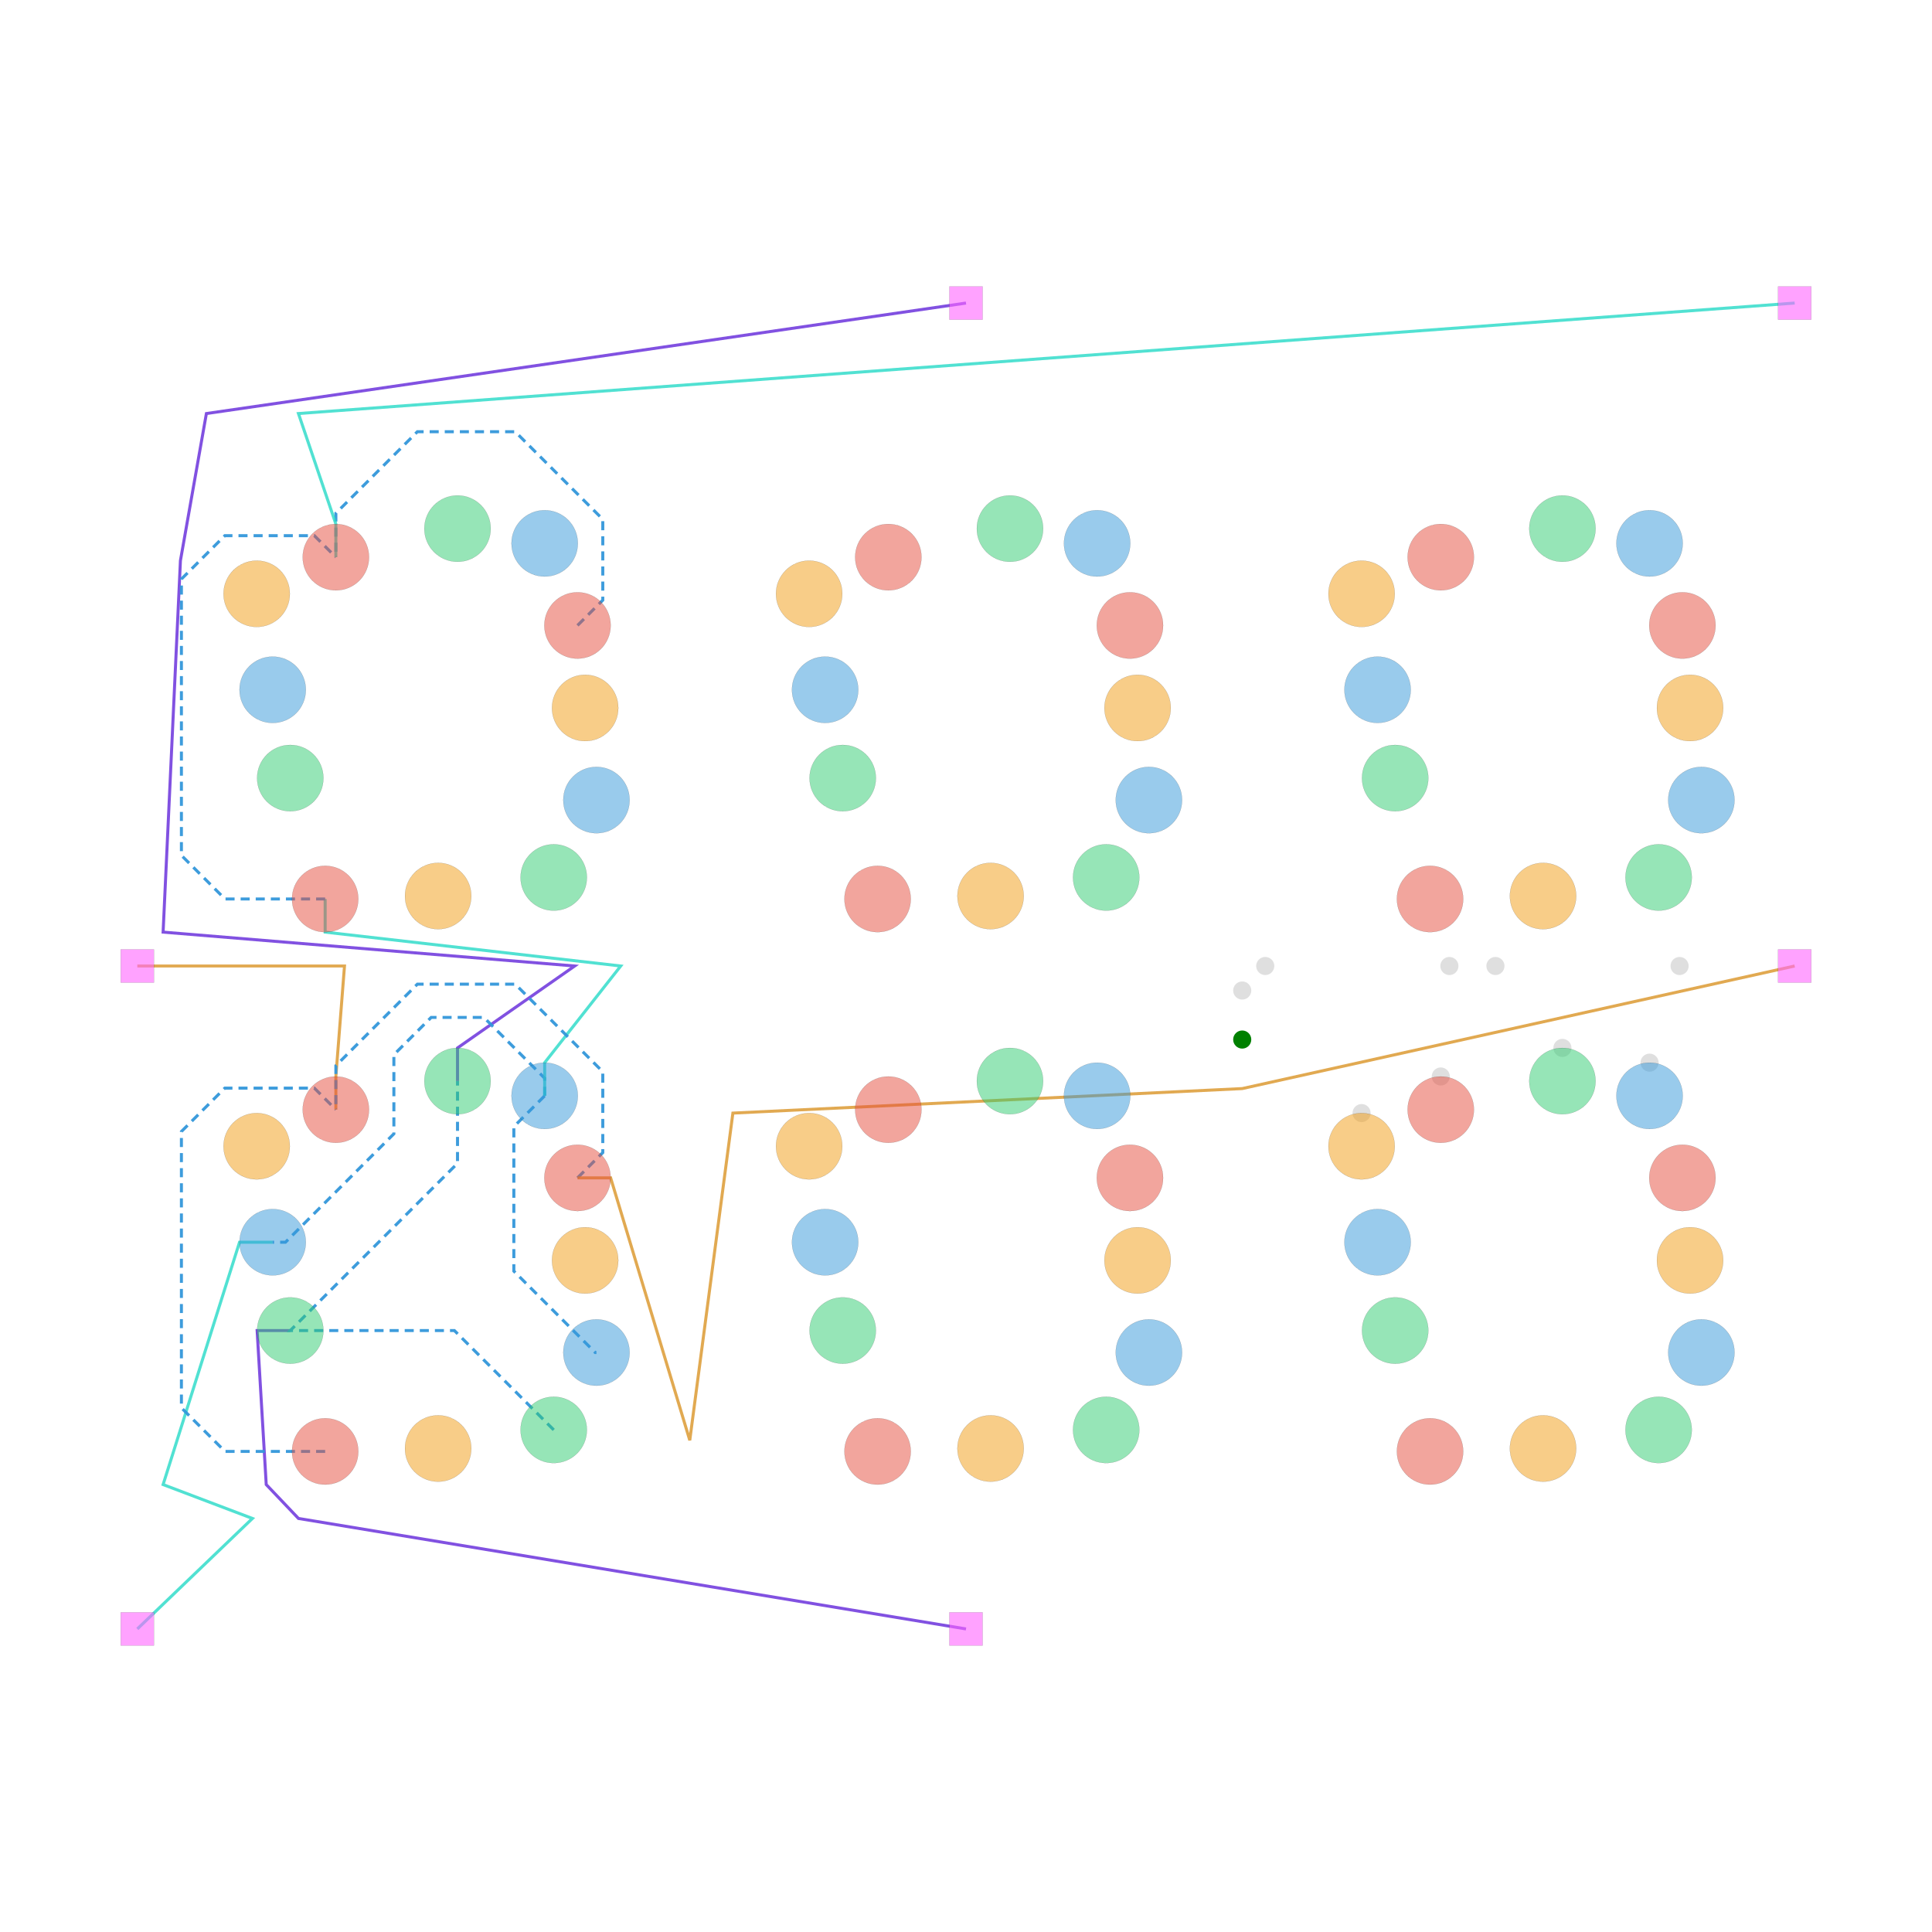
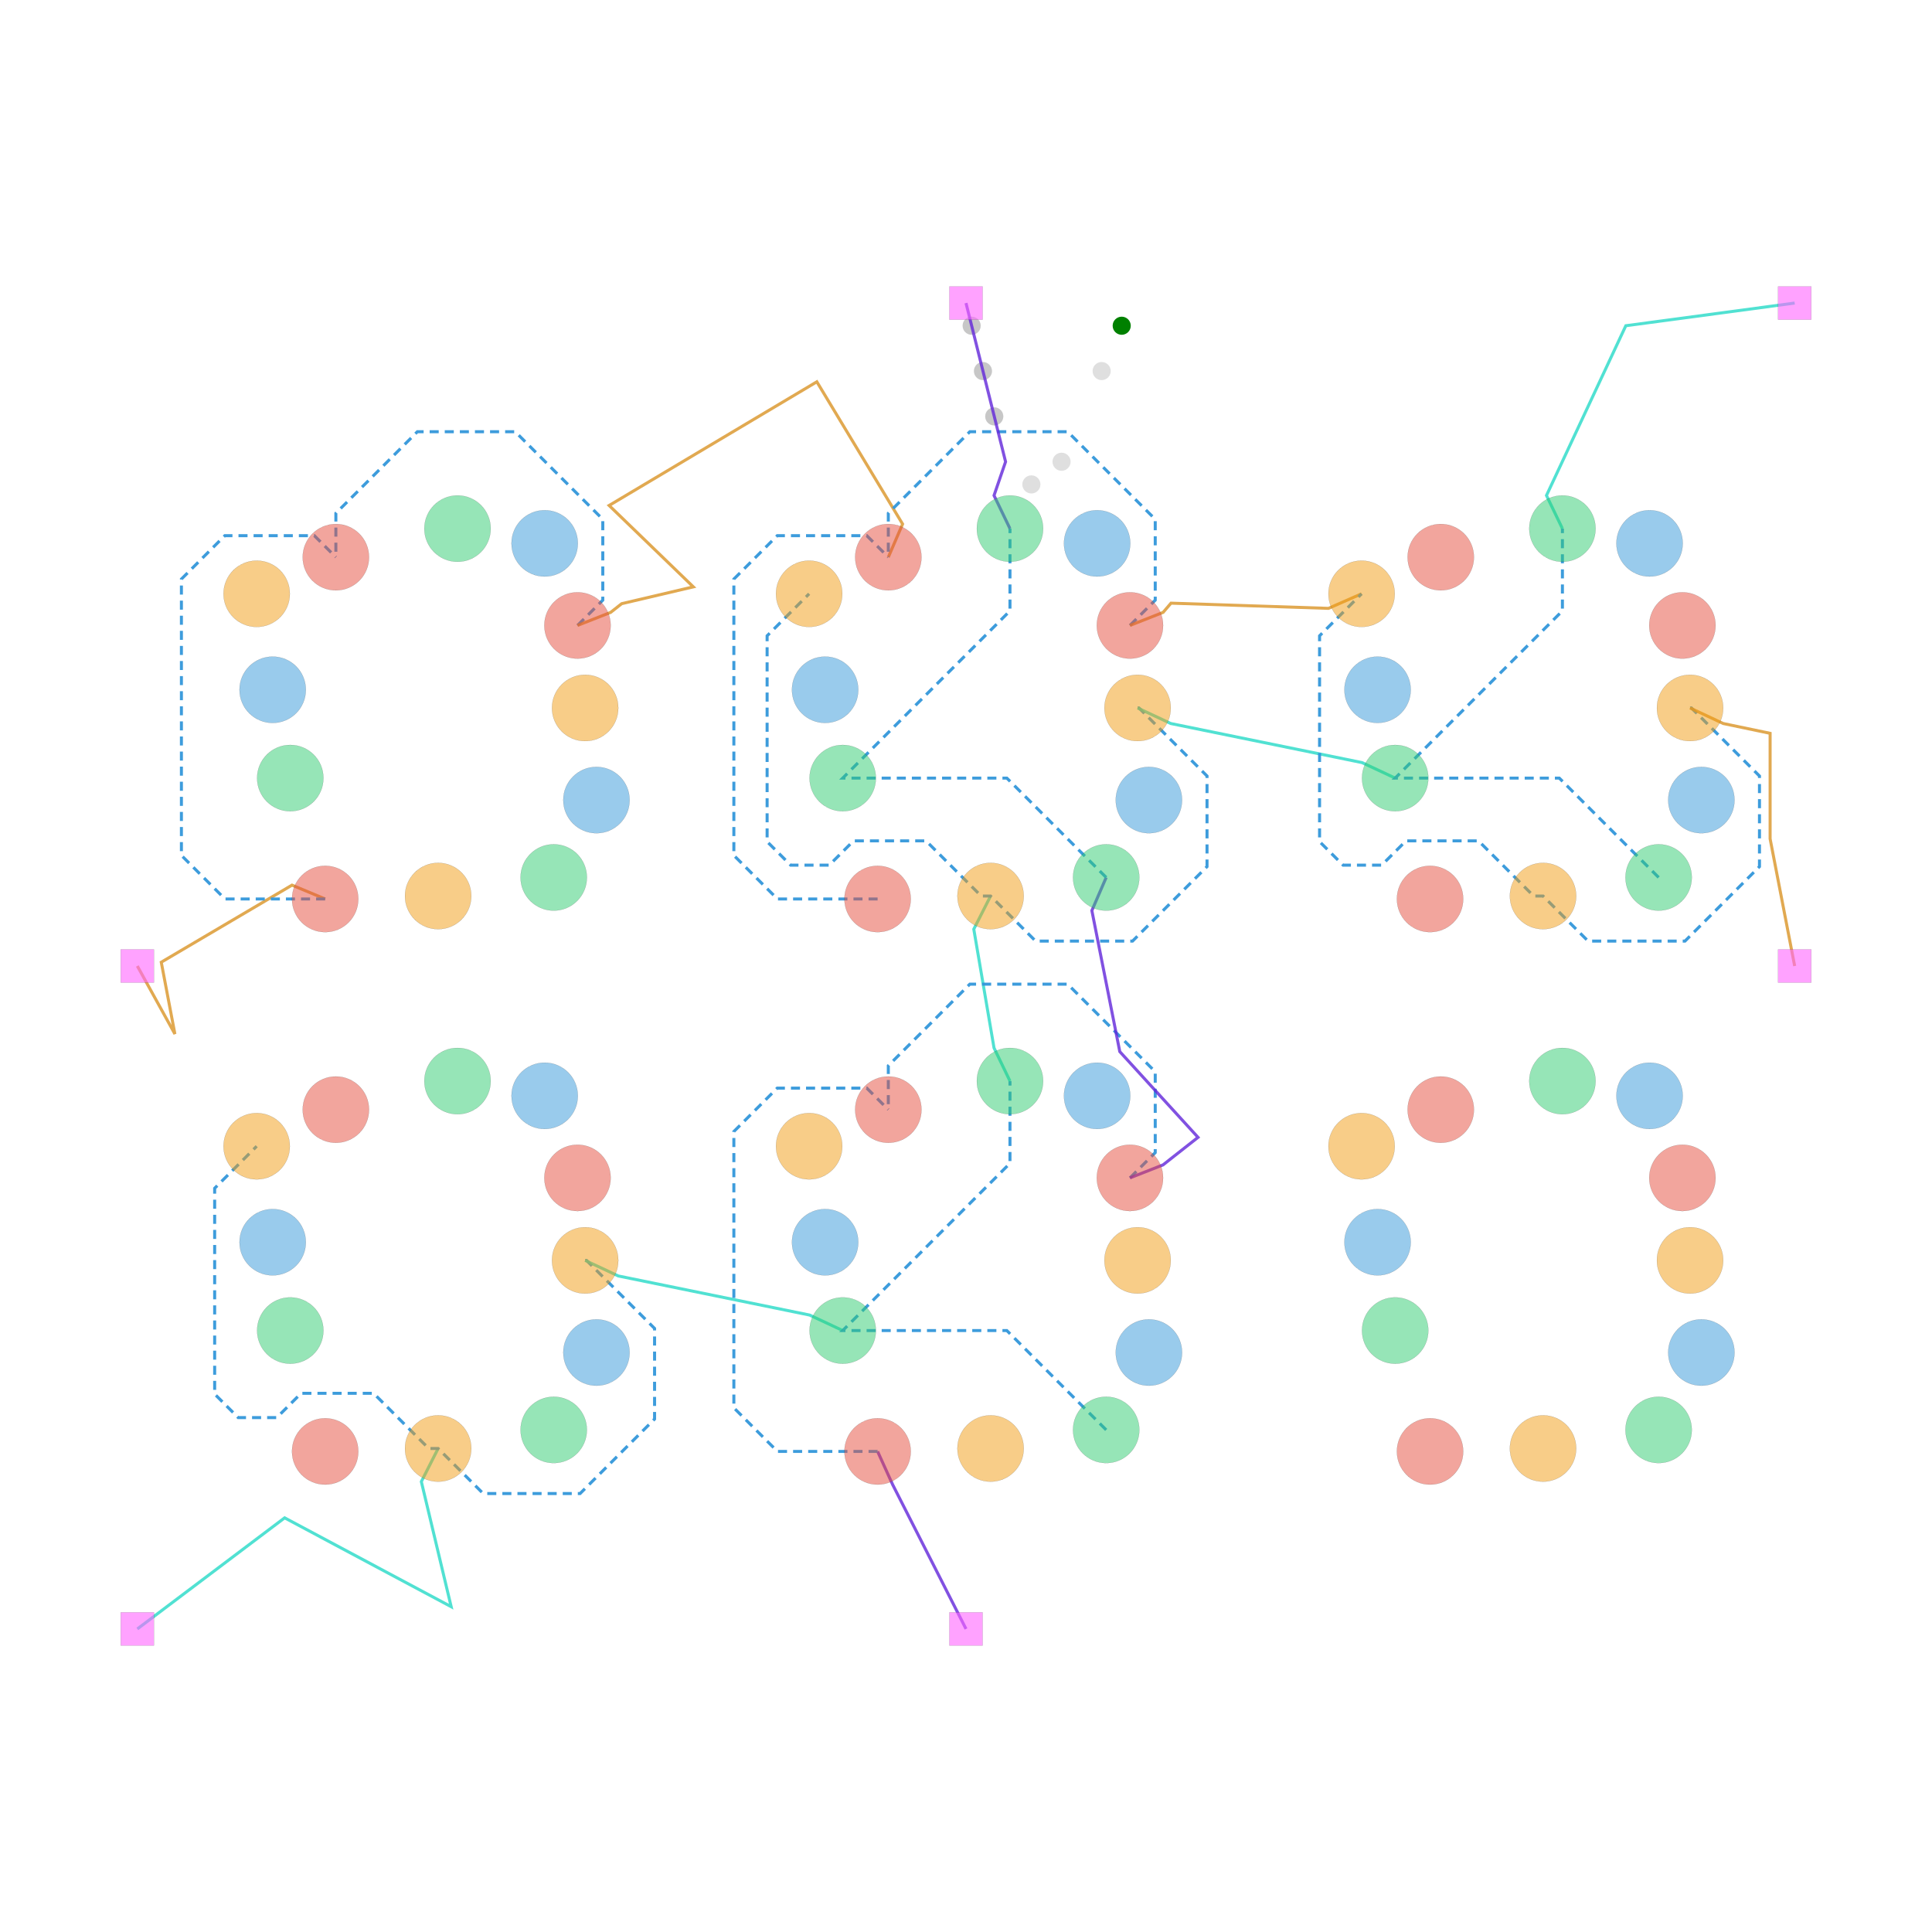
<svg xmlns="http://www.w3.org/2000/svg" width="640" height="640" viewBox="0 0 640 640">
  <rect width="100%" height="100%" fill="white" />
  <g>
-     <circle data-type="point" data-label="cross:h:0_1:TT_1 g: 0.10 h: 1.00 f: 0.66" data-x="7.5" data-y="4.3343735" cx="411.503" cy="344.363" r="3" fill="green" />
-   </g>
-   <g>
-     <circle data-type="point" data-label="t0_2:v:Net6-T g: 0.10 h: 1.00 f: 0.66" data-x="9.296934" data-y="4" cx="477.273" cy="356.601" r="3" fill="rgba(128, 128, 128, 0.25)" />
-   </g>
-   <g>
-     <circle data-type="point" data-label="t0_2:v:Net5-T g: 0.10 h: 1.00 f: 0.66" data-x="10.397934" data-y="4.258567" cx="517.571" cy="347.137" r="3" fill="rgba(128, 128, 128, 0.25)" />
-   </g>
-   <g>
-     <circle data-type="point" data-label="cross:h:0_1:TT_2 g: 0.10 h: 1.00 f: 0.66" data-x="7.5" data-y="4.7781245000000006" cx="411.503" cy="328.121" r="3" fill="rgba(128, 128, 128, 0.25)" />
-   </g>
-   <g>
-     <circle data-type="point" data-label="t0_2:v:Net7-T g: 0.10 h: 1.00 f: 0.66" data-x="11.186721" data-y="4.1250800000000005" cx="546.442" cy="352.023" r="3" fill="rgba(128, 128, 128, 0.25)" />
-   </g>
-   <g>
-     <circle data-type="point" data-label="t0_2:v:Net8-T g: 0.10 h: 1.00 f: 0.66" data-x="8.580294" data-y="3.6687469999999998" cx="451.043" cy="368.726" r="3" fill="rgba(128, 128, 128, 0.25)" />
-   </g>
-   <g>
-     <circle data-type="point" data-label="cross:v:0_2:TB_4 g: 0.10 h: 1.00 f: 0.66" data-x="9.375" data-y="5" cx="480.131" cy="320" r="3" fill="rgba(128, 128, 128, 0.25)" />
-   </g>
-   <g>
-     <circle data-type="point" data-label="cross:v:0_2:TB_0 g: 0.10 h: 1.00 f: 0.66" data-x="7.708333333333333" data-y="5" cx="419.129" cy="320" r="3" fill="rgba(128, 128, 128, 0.25)" />
-   </g>
-   <g>
-     <circle data-type="point" data-label="cross:v:0_2:TB_5 g: 0.10 h: 1.00 f: 0.66" data-x="9.791666666666666" data-y="5" cx="495.381" cy="320" r="3" fill="rgba(128, 128, 128, 0.25)" />
-   </g>
-   <g>
-     <circle data-type="point" data-label="cross:v:0_2:TB_9 g: 0.10 h: 1.00 f: 0.66" data-x="11.458333333333332" data-y="5" cx="556.383" cy="320" r="3" fill="rgba(128, 128, 128, 0.25)" />
-   </g>
-   <g>
-     <polyline data-points="5,-1 -1.0416666666666665,0 -1.3333333333333333,0.30660500000000024 -1.415754,1.700623 -1.115754,1.700623" data-type="line" data-label="" points="320,539.608 98.867,503.007 88.192,491.784 85.175,440.762 96.155,440.762" fill="none" stroke="hsla(260, 70%, 50%, 0.8)" stroke-width="1px" />
-   </g>
-   <g>
-     <polyline data-points="1.268717,0.801464 0.369558,1.700623 -1.115754,1.700623 0.397934,3.214311 0.397934,3.958567" data-type="line" data-label="" points="183.43,473.672 150.52,440.762 96.155,440.762 151.558,385.359 151.558,358.118" fill="none" stroke="rgba(52, 152, 219, 0.95)" stroke-width="1px" stroke-dasharray="3 2" />
-   </g>
-   <g>
-     <polyline data-points="0.397934,3.958567 0.397934,4.258567 1.458333333333333,5 -2.2666666666666666,5.306605 -2.109853,8.668747 -1.875,10 5,11" data-type="line" data-label="" points="151.558,358.118 151.558,347.137 190.37,320 54.031,308.778 59.77,185.719 68.366,136.993 320,100.392" fill="none" stroke="hsla(260, 70%, 50%, 0.8)" stroke-width="1px" />
-   </g>
-   <g>
-     <polyline data-points="-2.5,-1 -1.4583333333333333,0 -2.2666666666666666,0.30660500000000024 -1.575,2.5 -1.275,2.5" data-type="line" data-label="" points="45.49,539.608 83.617,503.007 54.031,491.784 79.346,411.503 90.327,411.503" fill="none" stroke="hsla(174, 70%, 50%, 0.8)" stroke-width="1px" />
-   </g>
-   <g>
-     <polyline data-points="1.186721,3.82508 0.907834,3.5461929999999997 0.907834,2.238226 1.644258,1.501802 1.655408,1.501802" data-type="line" data-label="" points="180.429,363.004 170.221,373.211 170.221,421.085 197.175,448.039 197.584,448.039" fill="none" stroke="rgba(52, 152, 219, 0.95)" stroke-width="1px" stroke-dasharray="3 2" />
-   </g>
-   <g>
-     <polyline data-points="1.186721,3.82508 1.186721,3.984368 0.636522,4.534567 0.159346,4.534567 -0.178066,4.197155 -0.178066,3.481123 -1.159189,2.5 -1.275,2.5" data-type="line" data-label="" points="180.429,363.004 180.429,357.173 160.291,337.035 142.826,337.035 130.476,349.385 130.476,375.593 94.566,411.503 90.327,411.503" fill="none" stroke="rgba(52, 152, 219, 0.95)" stroke-width="1px" stroke-dasharray="3 2" />
-   </g>
-   <g>
-     <polyline data-points="1.186721,3.82508 1.186721,4.1250800000000005 1.875,5 -0.8,5.306605 -0.8,5.606605" data-type="line" data-label="" points="180.429,363.004 180.429,352.023 205.621,320 107.712,308.778 107.712,297.797" fill="none" stroke="hsla(174, 70%, 50%, 0.8)" stroke-width="1px" />
+     <circle data-type="point" data-label="convex:90-95:284 g: 0.00 h: 1.00 f: 0.55" data-x="6.409261291034418" data-y="10.7948215" cx="371.581" cy="107.902" r="3" fill="green" />
+   </g>
+   <g>
+     <circle data-type="point" data-label="convex:89-90:277 g: 0.00 h: 1.00 f: 0.55" data-x="5.2558345805786235" data-y="9.974105625" cx="329.364" cy="137.941" r="3" fill="rgba(128, 128, 128, 0.25)" />
+   </g>
+   <g>
+     <circle data-type="point" data-label="convex:89-90:279 g: 0.00 h: 1.00 f: 0.55" data-x="5.051165316115725" data-y="10.794821125" cx="321.873" cy="107.902" r="3" fill="rgba(128, 128, 128, 0.25)" />
+   </g>
+   <g>
+     <circle data-type="point" data-label="convex:89-90:278 g: 0.00 h: 1.00 f: 0.55" data-x="5.153499948347174" data-y="10.384463375000001" cx="325.618" cy="122.922" r="3" fill="rgba(128, 128, 128, 0.25)" />
+   </g>
+   <g>
+     <circle data-type="point" data-label="convex:89-90:277 g: 0.00 h: 1.00 f: 0.55" data-x="5.2558345805786235" data-y="9.974105625" cx="329.364" cy="137.941" r="3" fill="rgba(128, 128, 128, 0.25)" />
+   </g>
+   <g>
+     <circle data-type="point" data-label="convex:89-90:278 g: 0.00 h: 1.00 f: 0.55" data-x="5.153499948347174" data-y="10.384463375000001" cx="325.618" cy="122.922" r="3" fill="rgba(128, 128, 128, 0.25)" />
+   </g>
+   <g>
+     <circle data-type="point" data-label="convex:90-94:280 g: 0.00 h: 1.00 f: 0.55" data-x="5.591709928600569" data-y="9.358567" cx="341.657" cy="160.471" r="3" fill="rgba(128, 128, 128, 0.25)" />
+   </g>
+   <g>
+     <circle data-type="point" data-label="convex:89-90:279 g: 0.00 h: 1.00 f: 0.55" data-x="5.051165316115725" data-y="10.794821125" cx="321.873" cy="107.902" r="3" fill="rgba(128, 128, 128, 0.25)" />
+   </g>
+   <g>
+     <circle data-type="point" data-label="convex:90-95:281 g: 0.00 h: 1.00 f: 0.55" data-x="5.864823037240923" data-y="9.5637445" cx="351.654" cy="152.961" r="3" fill="rgba(128, 128, 128, 0.25)" />
+   </g>
+   <g>
+     <circle data-type="point" data-label="convex:90-95:283 g: 0.00 h: 1.00 f: 0.55" data-x="6.227781873103253" data-y="10.3844625" cx="364.938" cy="122.922" r="3" fill="rgba(128, 128, 128, 0.25)" />
+   </g>
+   <g>
+     <polyline data-points="-2.4999999999946665,-1.000001999992 -1.166668166666667,0.005502833333333401 0.34063242880372113,-0.7988981666666666 0.0704942544169215,0.333289 0.222457,0.633289" data-type="line" data-label="" points="45.49,539.608 94.292,502.805 149.461,532.247 139.574,490.808 145.136,479.827" fill="none" stroke="hsla(174, 70%, 50%, 0.8)" stroke-width="1px" />
+   </g>
+   <g>
+     <polyline data-points="1.553029,2.335495 1.565592,2.335495 2.181408,1.719679 2.181408,0.899567 1.507305,0.2254640000000001 0.630282,0.2254640000000001 0.222457,0.633289 0.137528,0.633289 -0.329183,1.1 -0.361788,1.132605 -1.017877,1.132605 -1.237643,0.912839 -1.587161,0.912839 -1.8,1.125678 -1.8,1.463005 -1.80003,1.463035 -1.80003,1.9 -1.80003,2.988423 -1.419706,3.368747" data-type="line" data-label="" points="193.836,417.524 194.296,417.524 216.836,440.064 216.836,470.081 192.163,494.754 160.063,494.754 145.136,479.827 142.027,479.827 124.945,462.745 123.752,461.552 99.738,461.552 91.694,469.595 78.901,469.595 71.111,461.805 71.111,449.459 71.11,449.458 71.11,433.464 71.11,393.626 85.03,379.706" fill="none" stroke="rgba(52, 152, 219, 0.95)" stroke-width="1px" stroke-dasharray="3 2" />
+   </g>
+   <g>
+     <polyline data-points="1.553029,2.335495 1.853029,2.194661092844453 3.5842460000000003,1.8409357956446173 3.884246,1.700623" data-type="line" data-label="" points="193.836,417.524 204.817,422.679 268.182,435.626 279.162,440.762" fill="none" stroke="hsla(174, 70%, 50%, 0.8)" stroke-width="1px" />
+   </g>
+   <g>
+     <polyline data-points="6.2687170000000005,0.801464 5.369558,1.700623 3.884246,1.700623 5.397934,3.214311 5.397934,3.958567" data-type="line" data-label="" points="366.437,473.672 333.526,440.762 279.162,440.762 334.565,385.359 334.565,358.118" fill="none" stroke="rgba(52, 152, 219, 0.95)" stroke-width="1px" stroke-dasharray="3 2" />
+   </g>
+   <g>
+     <polyline data-points="5.397934,3.958567 5.253635264462899,4.258567 5.070494254416921,5.333289 5.222457,5.6332889999999995" data-type="line" data-label="" points="334.565,358.118 329.283,347.137 322.58,307.801 328.142,296.821" fill="none" stroke="hsla(174, 70%, 50%, 0.8)" stroke-width="1px" />
+   </g>
+   <g>
+     <polyline data-points="6.553029,7.335495 6.5655920000000005,7.335495 7.181407999999999,6.719679 7.181407999999999,5.899567 6.507305,5.2254640000000006 5.630282,5.2254640000000006 5.222457,5.6332889999999995 5.137528,5.6332889999999995 4.6708169999999996,6.1 4.638212,6.132605 3.982123,6.132605 3.7623569999999997,5.912839 3.412839,5.912839 3.2,6.125678 3.2,6.463005 3.19997,6.463035 3.19997,6.9 3.19997,7.988423 3.5802940000000003,8.368747" data-type="line" data-label="" points="376.843,234.518 377.303,234.518 399.842,257.058 399.842,287.075 375.169,311.748 343.069,311.748 328.142,296.821 325.034,296.821 307.951,279.739 306.758,278.545 282.744,278.545 274.701,286.589 261.908,286.589 254.118,278.799 254.118,266.452 254.117,266.451 254.117,250.458 254.117,210.62 268.037,196.699" fill="none" stroke="rgba(52, 152, 219, 0.95)" stroke-width="1px" stroke-dasharray="3 2" />
+   </g>
+   <g>
+     <polyline data-points="6.553029,7.335495 6.853029,7.194660592844453 8.584246,6.840935295644618 8.884246000000001,6.700623" data-type="line" data-label="" points="376.843,234.518 387.823,239.673 451.188,252.619 462.168,257.755" fill="none" stroke="hsla(174, 70%, 50%, 0.8)" stroke-width="1px" />
+   </g>
+   <g>
+     <polyline data-points="11.268717,5.801464 10.369558,6.700623 8.884246000000001,6.700623 10.397934,8.214311 10.397934,8.958567" data-type="line" data-label="" points="549.443,290.665 516.533,257.755 462.168,257.755 517.571,202.352 517.571,175.111" fill="none" stroke="rgba(52, 152, 219, 0.95)" stroke-width="1px" stroke-dasharray="3 2" />
+   </g>
+   <g>
+     <polyline data-points="10.397934,8.958567 10.253635264462897,9.258567000000001 10.971763041034418,10.794819875000002 12.499999,11" data-type="line" data-label="" points="517.571,175.111 512.29,164.131 538.574,107.902 594.51,100.392" fill="none" stroke="hsla(174, 70%, 50%, 0.8)" stroke-width="1px" />
+   </g>
+   <g>
+     <polyline data-points="-2.500000342819534,4.999999810584087 -2.1598525,4.384374 -2.2833345000000005,5.0344351666666665 -1.1,5.731997601363636 -0.8,5.606605" data-type="line" data-label="" points="45.49,320 57.94,342.533 53.42,318.74 96.732,293.208 107.712,297.797" fill="none" stroke="hsla(37, 70%, 50%, 0.8)" stroke-width="1px" />
  </g>
  <g>
    <polyline data-points="1.483834,8.082296 1.712721,8.311183 1.712721,9.042957 0.920111,9.835567000000001 0.034666,9.835566 -0.703066,9.097834 -0.703066,8.7" data-type="line" data-label="" points="191.304,207.184 199.681,198.806 199.681,172.022 170.671,143.012 138.262,143.012 111.26,170.014 111.26,184.575" fill="none" stroke="rgba(52, 152, 219, 0.95)" stroke-width="1px" stroke-dasharray="3 2" />
  </g>
  <g>
    <polyline data-points="-0.8,5.606605 -1.706605,5.606605 -2.10103,6.00103 -2.10103,8.502011 -1.708294,8.894747 -0.897813,8.894747 -0.703066,8.7" data-type="line" data-label="" points="107.712,297.797 74.529,297.797 60.093,283.361 60.093,191.822 74.468,177.447 104.132,177.447 111.26,184.575" fill="none" stroke="rgba(52, 152, 219, 0.95)" stroke-width="1px" stroke-dasharray="3 2" />
  </g>
  <g>
-     <polyline data-points="-0.703066,8.7 -0.703066,9 -1.0416666666666665,10 12.5,11" data-type="line" data-label="" points="111.26,184.575 111.26,173.595 98.867,136.993 594.51,100.392" fill="none" stroke="hsla(174, 70%, 50%, 0.8)" stroke-width="1px" />
-   </g>
-   <g>
-     <polyline data-points="-2.5,5 -1.0416666666666665,5 -0.625,5 -0.703066,4 -0.703066,3.7" data-type="line" data-label="" points="45.49,320 98.867,320 114.118,320 111.26,356.601 111.26,367.582" fill="none" stroke="hsla(37, 70%, 50%, 0.8)" stroke-width="1px" />
-   </g>
-   <g>
-     <polyline data-points="1.483834,3.082296 1.712721,3.3111829999999998 1.712721,4.0429569999999995 0.920111,4.835567 0.034666,4.835566 -0.703066,4.097834 -0.703066,3.7" data-type="line" data-label="" points="191.304,390.19 199.681,381.813 199.681,355.029 170.671,326.018 138.262,326.018 111.26,353.02 111.26,367.582" fill="none" stroke="rgba(52, 152, 219, 0.95)" stroke-width="1px" stroke-dasharray="3 2" />
-   </g>
-   <g>
-     <polyline data-points="-0.8,0.6066050000000001 -1.706605,0.6066050000000001 -2.10103,1.00103 -2.10103,3.502011 -1.708294,3.8947469999999997 -0.897813,3.8947469999999997 -0.703066,3.7" data-type="line" data-label="" points="107.712,480.804 74.529,480.804 60.093,466.368 60.093,374.828 74.468,360.454 104.132,360.454 111.26,367.582" fill="none" stroke="rgba(52, 152, 219, 0.95)" stroke-width="1px" stroke-dasharray="3 2" />
-   </g>
-   <g>
-     <polyline data-points="1.483834,3.082296 1.7838340000000001,3.082296 2.5,0.7072377142857142 2.890147,3.6687469999999998 7.5,3.8906224999999997 12.5,5" data-type="line" data-label="" points="191.304,390.19 202.284,390.19 228.497,477.121 242.777,368.726 411.503,360.605 594.51,320" fill="none" stroke="hsla(37, 70%, 50%, 0.8)" stroke-width="1px" />
+     <polyline data-points="1.483834,8.082296 1.7838340000000001,8.200366043046461 1.8838335000000002,8.27927653898575 2.5320640000000005,8.431428136764477 1.7700261605100036,9.168039125 3.650008935702966,10.287500125000001 4.426169584467571,9 4.296934,8.7" data-type="line" data-label="" points="191.304,207.184 202.284,202.862 205.944,199.974 229.67,194.405 201.779,167.444 270.589,126.471 298.997,173.595 294.267,184.575" fill="none" stroke="hsla(37, 70%, 50%, 0.8)" stroke-width="1px" />
+   </g>
+   <g>
+     <polyline data-points="6.483834,8.082296 6.712721,8.311183 6.712721,9.042957 5.920111,9.835567000000001 5.034666,9.835566 4.296934,9.097834 4.296934,8.7" data-type="line" data-label="" points="374.31,207.184 382.688,198.806 382.688,172.022 353.677,143.012 321.269,143.012 294.267,170.014 294.267,184.575" fill="none" stroke="rgba(52, 152, 219, 0.95)" stroke-width="1px" stroke-dasharray="3 2" />
+   </g>
+   <g>
+     <polyline data-points="4.2,5.606605 3.2933950000000003,5.606605 2.89897,6.00103 2.89897,8.502011 3.291706,8.894747 4.102187,8.894747 4.296934,8.7" data-type="line" data-label="" points="290.719,297.797 257.536,297.797 243.1,283.361 243.1,191.822 257.474,177.447 287.139,177.447 294.267,184.575" fill="none" stroke="rgba(52, 152, 219, 0.95)" stroke-width="1px" stroke-dasharray="3 2" />
+   </g>
+   <g>
+     <polyline data-points="6.483834,8.082296 6.783834,8.200364043046463 6.855383504305918,8.28392824129958 8.280294,8.23681818790538 8.580294,8.368747" data-type="line" data-label="" points="374.31,207.184 385.291,202.862 387.909,199.804 440.063,201.528 451.043,196.699" fill="none" stroke="hsla(37, 70%, 50%, 0.8)" stroke-width="1px" />
+   </g>
+   <g>
+     <polyline data-points="11.553029,7.335495 11.565592,7.335495 12.181408,6.719679 12.181408,5.899567 11.507305,5.2254640000000006 10.630282,5.2254640000000006 10.222457,5.6332889999999995 10.137528,5.6332889999999995 9.670817,6.1 9.638212,6.132605 8.982123,6.132605 8.762357,5.912839 8.412839,5.912839 8.2,6.125678 8.2,6.463005 8.19997,6.463035 8.19997,6.9 8.19997,7.988423 8.580294,8.368747" data-type="line" data-label="" points="559.849,234.518 560.309,234.518 582.849,257.058 582.849,287.075 558.176,311.748 526.076,311.748 511.149,296.821 508.04,296.821 490.958,279.739 489.765,278.545 465.751,278.545 457.707,286.589 444.914,286.589 437.124,278.799 437.124,266.452 437.123,266.451 437.123,250.458 437.123,210.62 451.043,196.699" fill="none" stroke="rgba(52, 152, 219, 0.95)" stroke-width="1px" stroke-dasharray="3 2" />
+   </g>
+   <g>
+     <polyline data-points="11.553029,7.335495 11.853029000000001,7.194661092844454 12.2777025,7.105895086092926 12.277705,6.150900999999999 12.499997000003335,5.00000000001" data-type="line" data-label="" points="559.849,234.518 570.83,239.673 586.373,242.921 586.374,277.876 594.51,320" fill="none" stroke="hsla(37, 70%, 50%, 0.8)" stroke-width="1px" />
+   </g>
+   <g>
+     <polyline data-points="4.999999999998666,-1.000001999998 4.335948893205582,0.30660500000000007 4.2,0.6066050000000001" data-type="line" data-label="" points="320,539.608 295.695,491.784 290.719,480.804" fill="none" stroke="hsla(260, 70%, 50%, 0.8)" stroke-width="1px" />
+   </g>
+   <g>
+     <polyline data-points="6.483834,3.082296 6.712721,3.3111829999999998 6.712721,4.0429569999999995 5.920111,4.835567 5.034666,4.835566 4.296934,4.097834 4.296934,3.7" data-type="line" data-label="" points="374.31,390.19 382.688,381.813 382.688,355.029 353.677,326.018 321.269,326.018 294.267,353.02 294.267,367.582" fill="none" stroke="rgba(52, 152, 219, 0.95)" stroke-width="1px" stroke-dasharray="3 2" />
+   </g>
+   <g>
+     <polyline data-points="4.2,0.6066050000000001 3.2933950000000003,0.6066050000000001 2.89897,1.00103 2.89897,3.502011 3.291706,3.8947469999999997 4.102187,3.8947469999999997 4.296934,3.7" data-type="line" data-label="" points="290.719,480.804 257.536,480.804 243.1,466.368 243.1,374.828 257.474,360.454 287.139,360.454 294.267,367.582" fill="none" stroke="rgba(52, 152, 219, 0.95)" stroke-width="1px" stroke-dasharray="3 2" />
+   </g>
+   <g>
+     <polyline data-points="6.483834,3.082296 6.783834,3.200365043046461 6.8838335,3.2792745389857503 7.0999099999999995,3.4491159774002886 6.3918007755981545,4.225078499999999 6.13916099609189,5.501464 6.2687170000000005,5.801464" data-type="line" data-label="" points="374.31,390.19 385.291,385.869 388.951,382.981 396.859,376.764 370.942,348.363 361.695,301.646 366.437,290.665" fill="none" stroke="hsla(260, 70%, 50%, 0.8)" stroke-width="1px" />
+   </g>
+   <g>
+     <polyline data-points="6.2687170000000005,5.801464 5.369558,6.700623 3.884246,6.700623 5.397934,8.214311 5.397934,8.958567" data-type="line" data-label="" points="366.437,290.665 333.526,257.755 279.162,257.755 334.565,202.352 334.565,175.111" fill="none" stroke="rgba(52, 152, 219, 0.95)" stroke-width="1px" stroke-dasharray="3 2" />
+   </g>
+   <g>
+     <polyline data-points="5.397934,8.958567 5.253635264462899,9.258567000000001 5.358169212810073,9.563747875 5,11.000000000001334" data-type="line" data-label="" points="334.565,175.111 329.283,164.131 333.109,152.961 320,100.392" fill="none" stroke="hsla(260, 70%, 50%, 0.8)" stroke-width="1px" />
  </g>
  <g>
    <rect data-type="rect" data-label="" data-x="-2.5" data-y="-1" x="40" y="534.118" width="10.98" height="10.98" fill="rgba(255, 100, 255, 0.6)" stroke="black" stroke-width="0.027" />
  </g>
  <g>
    <rect data-type="rect" data-label="" data-x="12.5" data-y="11" x="589.02" y="94.902" width="10.98" height="10.98" fill="rgba(255, 100, 255, 0.6)" stroke="black" stroke-width="0.027" />
  </g>
  <g>
    <rect data-type="rect" data-label="" data-x="-2.5" data-y="5" x="40" y="314.51" width="10.98" height="10.98" fill="rgba(255, 100, 255, 0.6)" stroke="black" stroke-width="0.027" />
  </g>
  <g>
    <rect data-type="rect" data-label="" data-x="12.5" data-y="5" x="589.02" y="314.51" width="10.98" height="10.98" fill="rgba(255, 100, 255, 0.6)" stroke="black" stroke-width="0.027" />
  </g>
  <g>
    <rect data-type="rect" data-label="" data-x="5" data-y="-1" x="314.51" y="534.118" width="10.98" height="10.98" fill="rgba(255, 100, 255, 0.6)" stroke="black" stroke-width="0.027" />
  </g>
  <g>
    <rect data-type="rect" data-label="" data-x="5" data-y="11" x="314.51" y="94.902" width="10.98" height="10.98" fill="rgba(255, 100, 255, 0.6)" stroke="black" stroke-width="0.027" />
  </g>
  <circle data-type="circle" data-label="" data-x="1.483834" data-y="3.082296" cx="191.304" cy="390.19" r="10.98" fill="rgba(231, 76, 60, 0.5)" stroke="black" stroke-width="0.027" />
  <circle data-type="circle" data-label="" data-x="-0.8" data-y="0.6066050000000001" cx="107.712" cy="480.804" r="10.98" fill="rgba(231, 76, 60, 0.5)" stroke="black" stroke-width="0.027" />
  <circle data-type="circle" data-label="" data-x="-0.703066" data-y="3.7" cx="111.26" cy="367.582" r="10.98" fill="rgba(231, 76, 60, 0.5)" stroke="black" stroke-width="0.027" />
  <circle data-type="circle" data-label="" data-x="6.483834" data-y="3.082296" cx="374.31" cy="390.19" r="10.98" fill="rgba(231, 76, 60, 0.5)" stroke="black" stroke-width="0.027" />
  <circle data-type="circle" data-label="" data-x="4.2" data-y="0.6066050000000001" cx="290.719" cy="480.804" r="10.98" fill="rgba(231, 76, 60, 0.5)" stroke="black" stroke-width="0.027" />
  <circle data-type="circle" data-label="" data-x="4.296934" data-y="3.7" cx="294.267" cy="367.582" r="10.98" fill="rgba(231, 76, 60, 0.5)" stroke="black" stroke-width="0.027" />
  <circle data-type="circle" data-label="" data-x="11.483834" data-y="3.082296" cx="557.317" cy="390.19" r="10.98" fill="rgba(231, 76, 60, 0.5)" stroke="black" stroke-width="0.027" />
  <circle data-type="circle" data-label="" data-x="9.2" data-y="0.6066050000000001" cx="473.725" cy="480.804" r="10.98" fill="rgba(231, 76, 60, 0.5)" stroke="black" stroke-width="0.027" />
  <circle data-type="circle" data-label="" data-x="9.296934" data-y="3.7" cx="477.273" cy="367.582" r="10.98" fill="rgba(231, 76, 60, 0.5)" stroke="black" stroke-width="0.027" />
  <circle data-type="circle" data-label="" data-x="1.483834" data-y="8.082296" cx="191.304" cy="207.184" r="10.98" fill="rgba(231, 76, 60, 0.5)" stroke="black" stroke-width="0.027" />
  <circle data-type="circle" data-label="" data-x="-0.8" data-y="5.606605" cx="107.712" cy="297.797" r="10.98" fill="rgba(231, 76, 60, 0.5)" stroke="black" stroke-width="0.027" />
  <circle data-type="circle" data-label="" data-x="-0.703066" data-y="8.7" cx="111.26" cy="184.575" r="10.98" fill="rgba(231, 76, 60, 0.5)" stroke="black" stroke-width="0.027" />
  <circle data-type="circle" data-label="" data-x="6.483834" data-y="8.082296" cx="374.31" cy="207.184" r="10.98" fill="rgba(231, 76, 60, 0.5)" stroke="black" stroke-width="0.027" />
  <circle data-type="circle" data-label="" data-x="4.2" data-y="5.606605" cx="290.719" cy="297.797" r="10.98" fill="rgba(231, 76, 60, 0.5)" stroke="black" stroke-width="0.027" />
  <circle data-type="circle" data-label="" data-x="4.296934" data-y="8.7" cx="294.267" cy="184.575" r="10.98" fill="rgba(231, 76, 60, 0.5)" stroke="black" stroke-width="0.027" />
  <circle data-type="circle" data-label="" data-x="11.483834" data-y="8.082296" cx="557.317" cy="207.184" r="10.98" fill="rgba(231, 76, 60, 0.5)" stroke="black" stroke-width="0.027" />
  <circle data-type="circle" data-label="" data-x="9.2" data-y="5.606605" cx="473.725" cy="297.797" r="10.98" fill="rgba(231, 76, 60, 0.5)" stroke="black" stroke-width="0.027" />
  <circle data-type="circle" data-label="" data-x="9.296934" data-y="8.7" cx="477.273" cy="184.575" r="10.98" fill="rgba(231, 76, 60, 0.5)" stroke="black" stroke-width="0.027" />
  <circle data-type="circle" data-label="" data-x="1.268717" data-y="0.801464" cx="183.43" cy="473.672" r="10.98" fill="rgba(46, 204, 113, 0.5)" stroke="black" stroke-width="0.027" />
  <circle data-type="circle" data-label="" data-x="-1.115754" data-y="1.700623" cx="96.155" cy="440.762" r="10.98" fill="rgba(46, 204, 113, 0.5)" stroke="black" stroke-width="0.027" />
  <circle data-type="circle" data-label="" data-x="0.397934" data-y="3.958567" cx="151.558" cy="358.118" r="10.98" fill="rgba(46, 204, 113, 0.5)" stroke="black" stroke-width="0.027" />
  <circle data-type="circle" data-label="" data-x="6.2687170000000005" data-y="0.801464" cx="366.437" cy="473.672" r="10.98" fill="rgba(46, 204, 113, 0.5)" stroke="black" stroke-width="0.027" />
  <circle data-type="circle" data-label="" data-x="3.884246" data-y="1.700623" cx="279.162" cy="440.762" r="10.98" fill="rgba(46, 204, 113, 0.5)" stroke="black" stroke-width="0.027" />
  <circle data-type="circle" data-label="" data-x="5.397934" data-y="3.958567" cx="334.565" cy="358.118" r="10.98" fill="rgba(46, 204, 113, 0.5)" stroke="black" stroke-width="0.027" />
  <circle data-type="circle" data-label="" data-x="11.268717" data-y="0.801464" cx="549.443" cy="473.672" r="10.98" fill="rgba(46, 204, 113, 0.5)" stroke="black" stroke-width="0.027" />
  <circle data-type="circle" data-label="" data-x="8.884246000000001" data-y="1.700623" cx="462.168" cy="440.762" r="10.98" fill="rgba(46, 204, 113, 0.5)" stroke="black" stroke-width="0.027" />
  <circle data-type="circle" data-label="" data-x="10.397934" data-y="3.958567" cx="517.571" cy="358.118" r="10.98" fill="rgba(46, 204, 113, 0.5)" stroke="black" stroke-width="0.027" />
  <circle data-type="circle" data-label="" data-x="1.268717" data-y="5.801464" cx="183.43" cy="290.665" r="10.98" fill="rgba(46, 204, 113, 0.5)" stroke="black" stroke-width="0.027" />
  <circle data-type="circle" data-label="" data-x="-1.115754" data-y="6.700623" cx="96.155" cy="257.755" r="10.98" fill="rgba(46, 204, 113, 0.5)" stroke="black" stroke-width="0.027" />
  <circle data-type="circle" data-label="" data-x="0.397934" data-y="8.958567" cx="151.558" cy="175.111" r="10.98" fill="rgba(46, 204, 113, 0.5)" stroke="black" stroke-width="0.027" />
  <circle data-type="circle" data-label="" data-x="6.2687170000000005" data-y="5.801464" cx="366.437" cy="290.665" r="10.98" fill="rgba(46, 204, 113, 0.5)" stroke="black" stroke-width="0.027" />
  <circle data-type="circle" data-label="" data-x="3.884246" data-y="6.700623" cx="279.162" cy="257.755" r="10.98" fill="rgba(46, 204, 113, 0.5)" stroke="black" stroke-width="0.027" />
  <circle data-type="circle" data-label="" data-x="5.397934" data-y="8.958567" cx="334.565" cy="175.111" r="10.98" fill="rgba(46, 204, 113, 0.5)" stroke="black" stroke-width="0.027" />
  <circle data-type="circle" data-label="" data-x="11.268717" data-y="5.801464" cx="549.443" cy="290.665" r="10.98" fill="rgba(46, 204, 113, 0.5)" stroke="black" stroke-width="0.027" />
  <circle data-type="circle" data-label="" data-x="8.884246000000001" data-y="6.700623" cx="462.168" cy="257.755" r="10.98" fill="rgba(46, 204, 113, 0.5)" stroke="black" stroke-width="0.027" />
  <circle data-type="circle" data-label="" data-x="10.397934" data-y="8.958567" cx="517.571" cy="175.111" r="10.98" fill="rgba(46, 204, 113, 0.5)" stroke="black" stroke-width="0.027" />
  <circle data-type="circle" data-label="" data-x="1.186721" data-y="3.82508" cx="180.429" cy="363.004" r="10.98" fill="rgba(52, 152, 219, 0.5)" stroke="black" stroke-width="0.027" />
  <circle data-type="circle" data-label="" data-x="-1.275" data-y="2.5" cx="90.327" cy="411.503" r="10.98" fill="rgba(52, 152, 219, 0.5)" stroke="black" stroke-width="0.027" />
  <circle data-type="circle" data-label="" data-x="1.655408" data-y="1.501802" cx="197.584" cy="448.039" r="10.98" fill="rgba(52, 152, 219, 0.5)" stroke="black" stroke-width="0.027" />
  <circle data-type="circle" data-label="" data-x="6.186721" data-y="3.82508" cx="363.436" cy="363.004" r="10.98" fill="rgba(52, 152, 219, 0.5)" stroke="black" stroke-width="0.027" />
  <circle data-type="circle" data-label="" data-x="3.725" data-y="2.5" cx="273.333" cy="411.503" r="10.98" fill="rgba(52, 152, 219, 0.5)" stroke="black" stroke-width="0.027" />
  <circle data-type="circle" data-label="" data-x="6.6554079999999995" data-y="1.501802" cx="380.59" cy="448.039" r="10.98" fill="rgba(52, 152, 219, 0.5)" stroke="black" stroke-width="0.027" />
  <circle data-type="circle" data-label="" data-x="11.186721" data-y="3.82508" cx="546.442" cy="363.004" r="10.98" fill="rgba(52, 152, 219, 0.5)" stroke="black" stroke-width="0.027" />
  <circle data-type="circle" data-label="" data-x="8.725" data-y="2.5" cx="456.34" cy="411.503" r="10.98" fill="rgba(52, 152, 219, 0.5)" stroke="black" stroke-width="0.027" />
  <circle data-type="circle" data-label="" data-x="11.655408" data-y="1.501802" cx="563.597" cy="448.039" r="10.98" fill="rgba(52, 152, 219, 0.5)" stroke="black" stroke-width="0.027" />
  <circle data-type="circle" data-label="" data-x="1.186721" data-y="8.82508" cx="180.429" cy="179.997" r="10.98" fill="rgba(52, 152, 219, 0.5)" stroke="black" stroke-width="0.027" />
  <circle data-type="circle" data-label="" data-x="-1.275" data-y="7.5" cx="90.327" cy="228.497" r="10.98" fill="rgba(52, 152, 219, 0.5)" stroke="black" stroke-width="0.027" />
  <circle data-type="circle" data-label="" data-x="1.655408" data-y="6.501802" cx="197.584" cy="265.032" r="10.98" fill="rgba(52, 152, 219, 0.5)" stroke="black" stroke-width="0.027" />
  <circle data-type="circle" data-label="" data-x="6.186721" data-y="8.82508" cx="363.436" cy="179.997" r="10.98" fill="rgba(52, 152, 219, 0.5)" stroke="black" stroke-width="0.027" />
  <circle data-type="circle" data-label="" data-x="3.725" data-y="7.5" cx="273.333" cy="228.497" r="10.98" fill="rgba(52, 152, 219, 0.5)" stroke="black" stroke-width="0.027" />
  <circle data-type="circle" data-label="" data-x="6.6554079999999995" data-y="6.501802" cx="380.59" cy="265.032" r="10.98" fill="rgba(52, 152, 219, 0.5)" stroke="black" stroke-width="0.027" />
  <circle data-type="circle" data-label="" data-x="11.186721" data-y="8.82508" cx="546.442" cy="179.997" r="10.98" fill="rgba(52, 152, 219, 0.5)" stroke="black" stroke-width="0.027" />
  <circle data-type="circle" data-label="" data-x="8.725" data-y="7.5" cx="456.34" cy="228.497" r="10.98" fill="rgba(52, 152, 219, 0.5)" stroke="black" stroke-width="0.027" />
  <circle data-type="circle" data-label="" data-x="11.655408" data-y="6.501802" cx="563.597" cy="265.032" r="10.98" fill="rgba(52, 152, 219, 0.5)" stroke="black" stroke-width="0.027" />
  <circle data-type="circle" data-label="" data-x="1.553029" data-y="2.335495" cx="193.836" cy="417.524" r="10.98" fill="rgba(243, 156, 18, 0.5)" stroke="black" stroke-width="0.027" />
  <circle data-type="circle" data-label="" data-x="0.222457" data-y="0.633289" cx="145.136" cy="479.827" r="10.98" fill="rgba(243, 156, 18, 0.5)" stroke="black" stroke-width="0.027" />
  <circle data-type="circle" data-label="" data-x="-1.419706" data-y="3.368747" cx="85.03" cy="379.706" r="10.98" fill="rgba(243, 156, 18, 0.5)" stroke="black" stroke-width="0.027" />
  <circle data-type="circle" data-label="" data-x="6.553029" data-y="2.335495" cx="376.843" cy="417.524" r="10.98" fill="rgba(243, 156, 18, 0.5)" stroke="black" stroke-width="0.027" />
  <circle data-type="circle" data-label="" data-x="5.222457" data-y="0.633289" cx="328.142" cy="479.827" r="10.98" fill="rgba(243, 156, 18, 0.5)" stroke="black" stroke-width="0.027" />
  <circle data-type="circle" data-label="" data-x="3.5802940000000003" data-y="3.368747" cx="268.037" cy="379.706" r="10.98" fill="rgba(243, 156, 18, 0.5)" stroke="black" stroke-width="0.027" />
  <circle data-type="circle" data-label="" data-x="11.553029" data-y="2.335495" cx="559.849" cy="417.524" r="10.98" fill="rgba(243, 156, 18, 0.5)" stroke="black" stroke-width="0.027" />
  <circle data-type="circle" data-label="" data-x="10.222457" data-y="0.633289" cx="511.149" cy="479.827" r="10.98" fill="rgba(243, 156, 18, 0.5)" stroke="black" stroke-width="0.027" />
  <circle data-type="circle" data-label="" data-x="8.580294" data-y="3.368747" cx="451.043" cy="379.706" r="10.98" fill="rgba(243, 156, 18, 0.5)" stroke="black" stroke-width="0.027" />
  <circle data-type="circle" data-label="" data-x="1.553029" data-y="7.335495" cx="193.836" cy="234.518" r="10.98" fill="rgba(243, 156, 18, 0.5)" stroke="black" stroke-width="0.027" />
  <circle data-type="circle" data-label="" data-x="0.222457" data-y="5.6332889999999995" cx="145.136" cy="296.821" r="10.98" fill="rgba(243, 156, 18, 0.5)" stroke="black" stroke-width="0.027" />
  <circle data-type="circle" data-label="" data-x="-1.419706" data-y="8.368747" cx="85.03" cy="196.699" r="10.98" fill="rgba(243, 156, 18, 0.5)" stroke="black" stroke-width="0.027" />
  <circle data-type="circle" data-label="" data-x="6.553029" data-y="7.335495" cx="376.843" cy="234.518" r="10.98" fill="rgba(243, 156, 18, 0.5)" stroke="black" stroke-width="0.027" />
  <circle data-type="circle" data-label="" data-x="5.222457" data-y="5.6332889999999995" cx="328.142" cy="296.821" r="10.98" fill="rgba(243, 156, 18, 0.5)" stroke="black" stroke-width="0.027" />
  <circle data-type="circle" data-label="" data-x="3.5802940000000003" data-y="8.368747" cx="268.037" cy="196.699" r="10.98" fill="rgba(243, 156, 18, 0.5)" stroke="black" stroke-width="0.027" />
  <circle data-type="circle" data-label="" data-x="11.553029" data-y="7.335495" cx="559.849" cy="234.518" r="10.98" fill="rgba(243, 156, 18, 0.5)" stroke="black" stroke-width="0.027" />
  <circle data-type="circle" data-label="" data-x="10.222457" data-y="5.6332889999999995" cx="511.149" cy="296.821" r="10.98" fill="rgba(243, 156, 18, 0.5)" stroke="black" stroke-width="0.027" />
  <circle data-type="circle" data-label="" data-x="8.580294" data-y="8.368747" cx="451.043" cy="196.699" r="10.98" fill="rgba(243, 156, 18, 0.5)" stroke="black" stroke-width="0.027" />
  <g id="crosshair" style="display: none">
    <line id="crosshair-h" y1="0" y2="640" stroke="#666" stroke-width="0.5" />
    <line id="crosshair-v" x1="0" x2="640" stroke="#666" stroke-width="0.5" />
    <text id="coordinates" font-family="monospace" font-size="12" fill="#666" />
  </g>
</svg>
